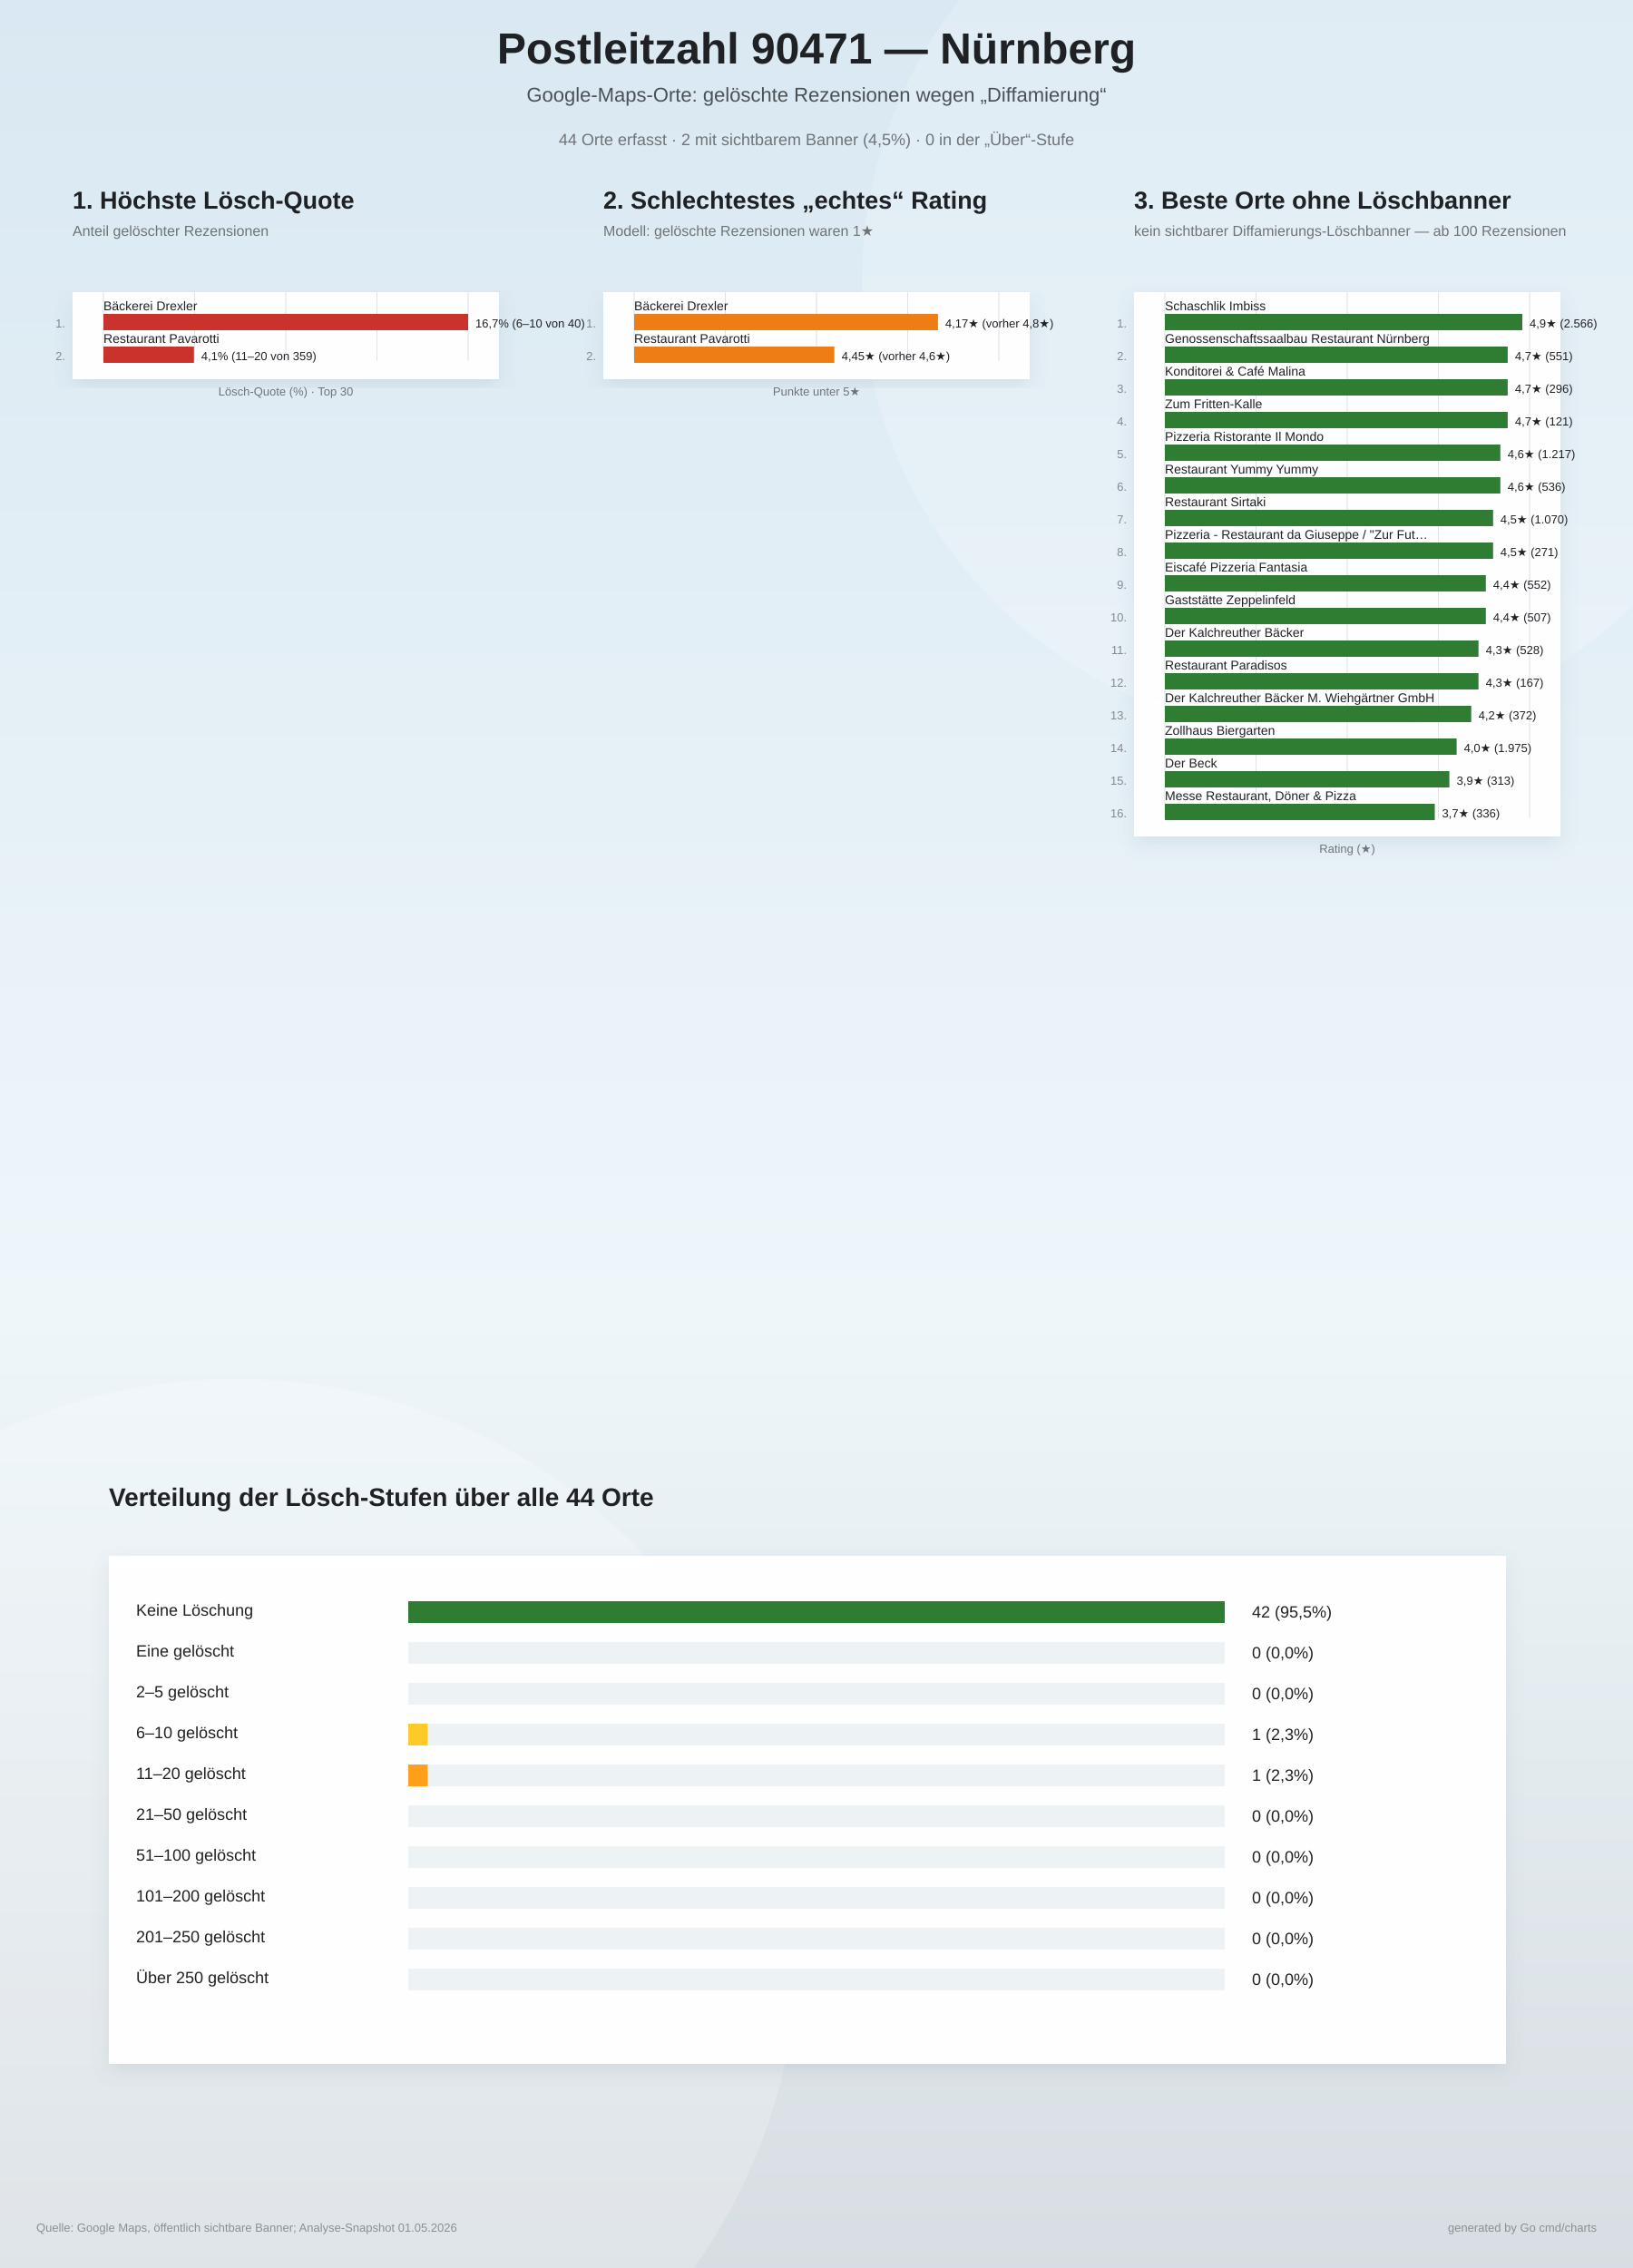
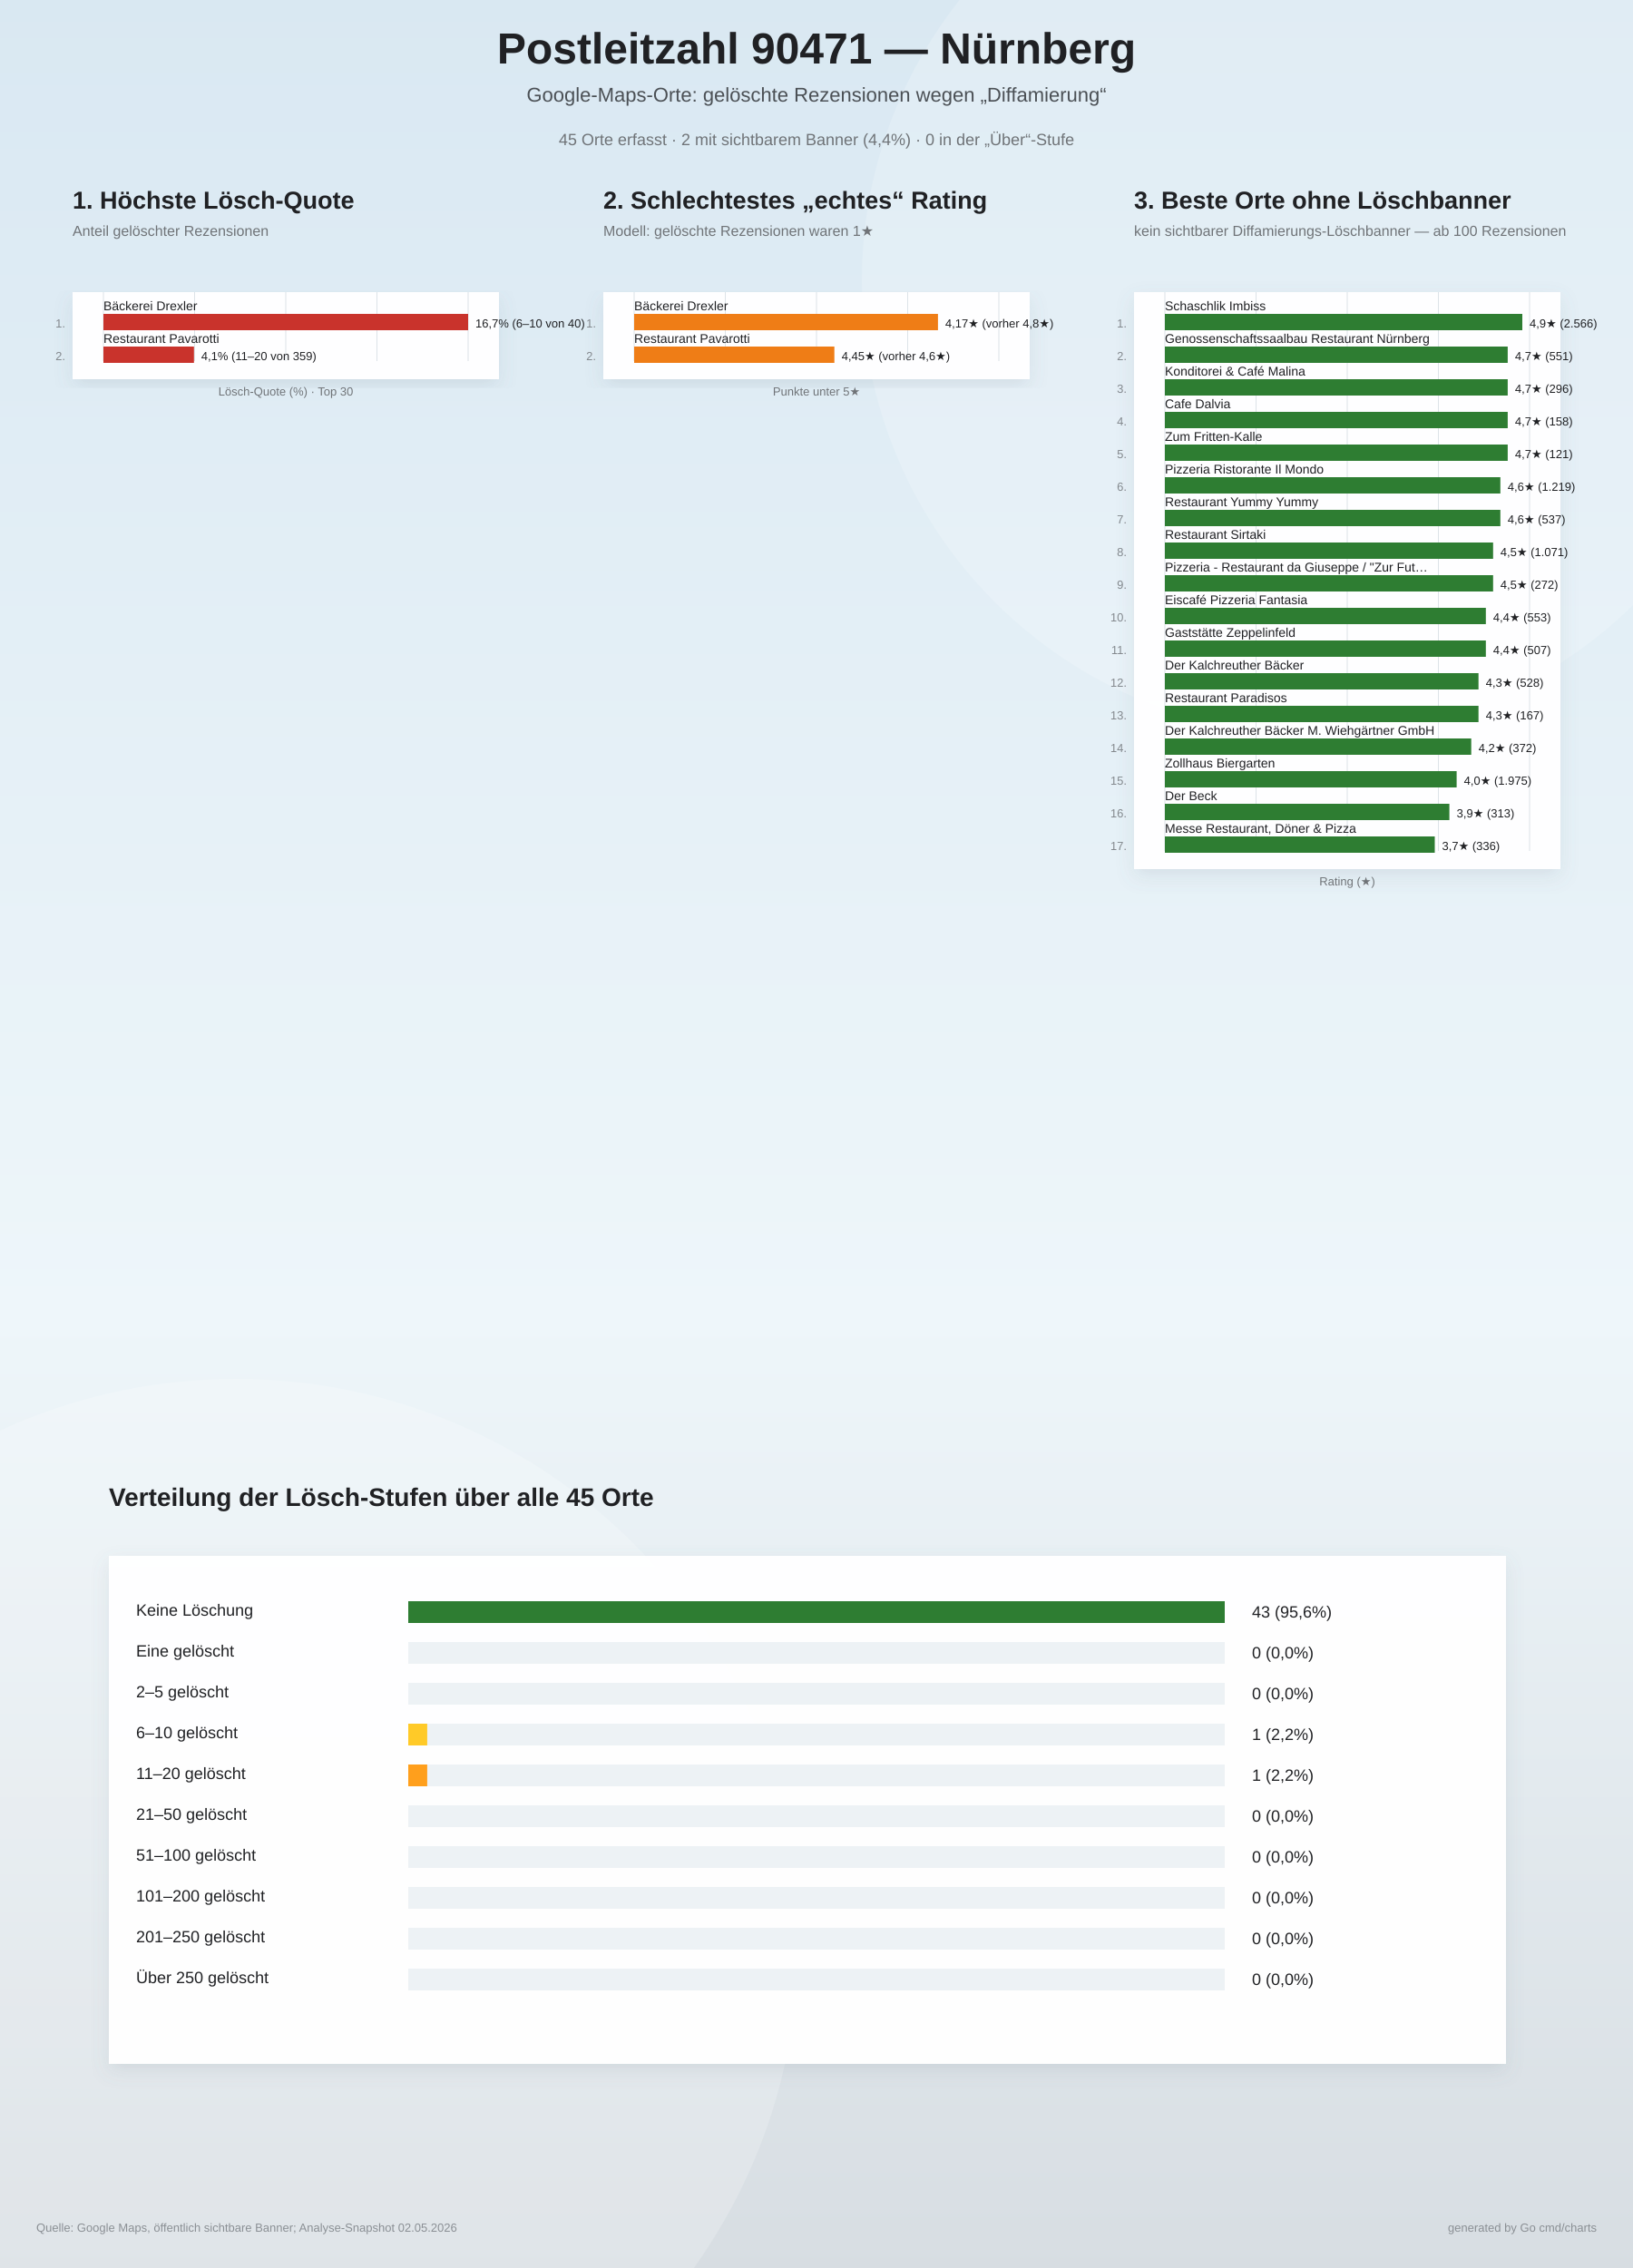
<svg xmlns="http://www.w3.org/2000/svg" width="1800" height="2500" viewBox="0 0 1800 2500">
  <defs>
    <linearGradient id="bg" x1="0" y1="0" x2="0" y2="1">
      <stop offset="0%" stop-color="#d9e8f2" />
      <stop offset="58%" stop-color="#eef6fa" />
      <stop offset="100%" stop-color="#d7dde2" />
    </linearGradient>
    <filter id="softShadow" x="-10%" y="-10%" width="120%" height="120%">
      <feDropShadow dx="0" dy="8" stdDeviation="10" flood-color="#6d7f8a" flood-opacity="0.16" />
    </filter>
  </defs>
  <rect width="100%" height="100%" fill="url(#bg)" />
  <circle cx="1450" cy="310" r="500" fill="#ffffff" opacity="0.18" />
  <circle cx="260" cy="2140" r="620" fill="#ffffff" opacity="0.20" />
  <text x="900" y="70" text-anchor="middle" font-family="Arial, sans-serif" font-size="48" font-weight="800" fill="#202124">Postleitzahl 90471 — Nürnberg</text>
  <text x="900" y="112" text-anchor="middle" font-family="Arial, sans-serif" font-size="22" fill="#4b5055">Google-Maps-Orte: gelöschte Rezensionen wegen „Diffamierung“</text>
-   <text x="900" y="160" text-anchor="middle" font-family="Arial, sans-serif" font-size="18" fill="#6f7377">44 Orte erfasst · 2 mit sichtbarem Banner (4,5%) · 0 in der „Über“-Stufe</text>
+   <text x="900" y="160" text-anchor="middle" font-family="Arial, sans-serif" font-size="18" fill="#6f7377">45 Orte erfasst · 2 mit sichtbarem Banner (4,4%) · 0 in der „Über“-Stufe</text>
  <g>
    <text x="80" y="230" font-family="Arial, sans-serif" font-size="27" font-weight="800" fill="#202124">1. Höchste Lösch-Quote</text>
    <text x="80" y="260" font-family="Arial, sans-serif" font-size="16" fill="#6f7377">Anteil gelöschter Rezensionen</text>
    <rect x="80" y="322" width="470" height="96" fill="#ffffff" opacity="0.96" filter="url(#softShadow)" />
    <line x1="114.0" y1="322" x2="114.0" y2="398.0" stroke="#dde3e8" stroke-width="1" />
    <line x1="214.5" y1="322" x2="214.5" y2="398.0" stroke="#dde3e8" stroke-width="1" />
    <line x1="315.0" y1="322" x2="315.0" y2="398.0" stroke="#dde3e8" stroke-width="1" />
    <line x1="415.5" y1="322" x2="415.5" y2="398.0" stroke="#dde3e8" stroke-width="1" />
    <line x1="516.0" y1="322" x2="516.0" y2="398.0" stroke="#dde3e8" stroke-width="1" />
    <text x="72" y="361.0" text-anchor="end" font-family="Arial, sans-serif" font-size="13" fill="#83888d">1.</text>
    <text x="114" y="342.0" font-family="Arial, sans-serif" font-size="14" fill="#202124">Bäckerei Drexler</text>
    <rect x="114" y="346.0" width="402.0" height="18" fill="#c9332c" />
    <text x="524.0" y="361.0" font-family="Arial, sans-serif" font-size="13" fill="#202124">16,7%  (6–10 von 40)</text>
    <text x="72" y="397.0" text-anchor="end" font-family="Arial, sans-serif" font-size="13" fill="#83888d">2.</text>
    <text x="114" y="378.0" font-family="Arial, sans-serif" font-size="14" fill="#202124">Restaurant Pavarotti</text>
    <rect x="114" y="382.0" width="99.8" height="18" fill="#c9332c" />
    <text x="221.8" y="397.0" font-family="Arial, sans-serif" font-size="13" fill="#202124">4,1%  (11–20 von 359)</text>
    <text x="315" y="436.0" text-anchor="middle" font-family="Arial, sans-serif" font-size="13" fill="#6f7377">Lösch-Quote (%) · Top 30</text>
  </g>
  <g>
    <text x="665" y="230" font-family="Arial, sans-serif" font-size="27" font-weight="800" fill="#202124">2. Schlechtestes „echtes“ Rating</text>
    <text x="665" y="260" font-family="Arial, sans-serif" font-size="16" fill="#6f7377">Modell: gelöschte Rezensionen waren 1★</text>
    <rect x="665" y="322" width="470" height="96" fill="#ffffff" opacity="0.96" filter="url(#softShadow)" />
    <line x1="699.0" y1="322" x2="699.0" y2="398.0" stroke="#dde3e8" stroke-width="1" />
    <line x1="799.5" y1="322" x2="799.5" y2="398.0" stroke="#dde3e8" stroke-width="1" />
    <line x1="900.0" y1="322" x2="900.0" y2="398.0" stroke="#dde3e8" stroke-width="1" />
    <line x1="1000.5" y1="322" x2="1000.5" y2="398.0" stroke="#dde3e8" stroke-width="1" />
    <line x1="1101.0" y1="322" x2="1101.0" y2="398.0" stroke="#dde3e8" stroke-width="1" />
    <text x="657" y="361.0" text-anchor="end" font-family="Arial, sans-serif" font-size="13" fill="#83888d">1.</text>
    <text x="699" y="342.0" font-family="Arial, sans-serif" font-size="14" fill="#202124">Bäckerei Drexler</text>
    <rect x="699" y="346.0" width="334.9" height="18" fill="#ef7d16" />
    <text x="1041.9" y="361.0" font-family="Arial, sans-serif" font-size="13" fill="#202124">4,17★  (vorher 4,8★)</text>
    <text x="657" y="397.0" text-anchor="end" font-family="Arial, sans-serif" font-size="13" fill="#83888d">2.</text>
    <text x="699" y="378.0" font-family="Arial, sans-serif" font-size="14" fill="#202124">Restaurant Pavarotti</text>
    <rect x="699" y="382.0" width="220.7" height="18" fill="#ef7d16" />
    <text x="927.7" y="397.0" font-family="Arial, sans-serif" font-size="13" fill="#202124">4,45★  (vorher 4,6★)</text>
    <text x="900" y="436.0" text-anchor="middle" font-family="Arial, sans-serif" font-size="13" fill="#6f7377">Punkte unter 5★</text>
  </g>
  <g>
    <text x="1250" y="230" font-family="Arial, sans-serif" font-size="27" font-weight="800" fill="#202124">3. Beste Orte ohne Löschbanner</text>
    <text x="1250" y="260" font-family="Arial, sans-serif" font-size="16" fill="#6f7377">kein sichtbarer Diffamierungs-Löschbanner — ab 100 Rezensionen</text>
-     <rect x="1250" y="322" width="470" height="600" fill="#ffffff" opacity="0.96" filter="url(#softShadow)" />
-     <line x1="1284.0" y1="322" x2="1284.0" y2="902.0" stroke="#dde3e8" stroke-width="1" />
-     <line x1="1384.5" y1="322" x2="1384.5" y2="902.0" stroke="#dde3e8" stroke-width="1" />
-     <line x1="1485.0" y1="322" x2="1485.0" y2="902.0" stroke="#dde3e8" stroke-width="1" />
-     <line x1="1585.5" y1="322" x2="1585.5" y2="902.0" stroke="#dde3e8" stroke-width="1" />
-     <line x1="1686.0" y1="322" x2="1686.0" y2="902.0" stroke="#dde3e8" stroke-width="1" />
+     <rect x="1250" y="322" width="470" height="636" fill="#ffffff" opacity="0.96" filter="url(#softShadow)" />
+     <line x1="1284.0" y1="322" x2="1284.0" y2="938.0" stroke="#dde3e8" stroke-width="1" />
+     <line x1="1384.5" y1="322" x2="1384.5" y2="938.0" stroke="#dde3e8" stroke-width="1" />
+     <line x1="1485.0" y1="322" x2="1485.0" y2="938.0" stroke="#dde3e8" stroke-width="1" />
+     <line x1="1585.5" y1="322" x2="1585.5" y2="938.0" stroke="#dde3e8" stroke-width="1" />
+     <line x1="1686.0" y1="322" x2="1686.0" y2="938.0" stroke="#dde3e8" stroke-width="1" />
    <text x="1242" y="361.0" text-anchor="end" font-family="Arial, sans-serif" font-size="13" fill="#83888d">1.</text>
    <text x="1284" y="342.0" font-family="Arial, sans-serif" font-size="14" fill="#202124">Schaschlik Imbiss</text>
    <rect x="1284" y="346.0" width="394.0" height="18" fill="#2e7d32" />
    <text x="1686.0" y="361.0" font-family="Arial, sans-serif" font-size="13" fill="#202124">4,9★  (2.566)</text>
    <text x="1242" y="397.0" text-anchor="end" font-family="Arial, sans-serif" font-size="13" fill="#83888d">2.</text>
    <text x="1284" y="378.0" font-family="Arial, sans-serif" font-size="14" fill="#202124">Genossenschaftssaalbau Restaurant Nürnberg</text>
    <rect x="1284" y="382.0" width="377.9" height="18" fill="#2e7d32" />
    <text x="1669.9" y="397.0" font-family="Arial, sans-serif" font-size="13" fill="#202124">4,7★  (551)</text>
    <text x="1242" y="433.0" text-anchor="end" font-family="Arial, sans-serif" font-size="13" fill="#83888d">3.</text>
    <text x="1284" y="414.0" font-family="Arial, sans-serif" font-size="14" fill="#202124">Konditorei &amp; Café Malina</text>
    <rect x="1284" y="418.0" width="377.9" height="18" fill="#2e7d32" />
    <text x="1669.9" y="433.0" font-family="Arial, sans-serif" font-size="13" fill="#202124">4,7★  (296)</text>
    <text x="1242" y="469.0" text-anchor="end" font-family="Arial, sans-serif" font-size="13" fill="#83888d">4.</text>
-     <text x="1284" y="450.0" font-family="Arial, sans-serif" font-size="14" fill="#202124">Zum Fritten-Kalle</text>
+     <text x="1284" y="450.0" font-family="Arial, sans-serif" font-size="14" fill="#202124">Cafe Dalvia</text>
    <rect x="1284" y="454.0" width="377.9" height="18" fill="#2e7d32" />
-     <text x="1669.9" y="469.0" font-family="Arial, sans-serif" font-size="13" fill="#202124">4,7★  (121)</text>
+     <text x="1669.9" y="469.0" font-family="Arial, sans-serif" font-size="13" fill="#202124">4,7★  (158)</text>
    <text x="1242" y="505.0" text-anchor="end" font-family="Arial, sans-serif" font-size="13" fill="#83888d">5.</text>
-     <text x="1284" y="486.0" font-family="Arial, sans-serif" font-size="14" fill="#202124">Pizzeria Ristorante Il Mondo</text>
-     <rect x="1284" y="490.0" width="369.8" height="18" fill="#2e7d32" />
-     <text x="1661.8" y="505.0" font-family="Arial, sans-serif" font-size="13" fill="#202124">4,6★  (1.217)</text>
+     <text x="1284" y="486.0" font-family="Arial, sans-serif" font-size="14" fill="#202124">Zum Fritten-Kalle</text>
+     <rect x="1284" y="490.0" width="377.9" height="18" fill="#2e7d32" />
+     <text x="1669.9" y="505.0" font-family="Arial, sans-serif" font-size="13" fill="#202124">4,7★  (121)</text>
    <text x="1242" y="541.0" text-anchor="end" font-family="Arial, sans-serif" font-size="13" fill="#83888d">6.</text>
-     <text x="1284" y="522.0" font-family="Arial, sans-serif" font-size="14" fill="#202124">Restaurant Yummy Yummy</text>
+     <text x="1284" y="522.0" font-family="Arial, sans-serif" font-size="14" fill="#202124">Pizzeria Ristorante Il Mondo</text>
    <rect x="1284" y="526.0" width="369.8" height="18" fill="#2e7d32" />
-     <text x="1661.8" y="541.0" font-family="Arial, sans-serif" font-size="13" fill="#202124">4,6★  (536)</text>
+     <text x="1661.8" y="541.0" font-family="Arial, sans-serif" font-size="13" fill="#202124">4,6★  (1.219)</text>
    <text x="1242" y="577.0" text-anchor="end" font-family="Arial, sans-serif" font-size="13" fill="#83888d">7.</text>
-     <text x="1284" y="558.0" font-family="Arial, sans-serif" font-size="14" fill="#202124">Restaurant Sirtaki</text>
-     <rect x="1284" y="562.0" width="361.8" height="18" fill="#2e7d32" />
-     <text x="1653.8" y="577.0" font-family="Arial, sans-serif" font-size="13" fill="#202124">4,5★  (1.070)</text>
+     <text x="1284" y="558.0" font-family="Arial, sans-serif" font-size="14" fill="#202124">Restaurant Yummy Yummy</text>
+     <rect x="1284" y="562.0" width="369.8" height="18" fill="#2e7d32" />
+     <text x="1661.8" y="577.0" font-family="Arial, sans-serif" font-size="13" fill="#202124">4,6★  (537)</text>
    <text x="1242" y="613.0" text-anchor="end" font-family="Arial, sans-serif" font-size="13" fill="#83888d">8.</text>
-     <text x="1284" y="594.0" font-family="Arial, sans-serif" font-size="14" fill="#202124">Pizzeria - Restaurant da Giuseppe / "Zur Fut…</text>
+     <text x="1284" y="594.0" font-family="Arial, sans-serif" font-size="14" fill="#202124">Restaurant Sirtaki</text>
    <rect x="1284" y="598.0" width="361.8" height="18" fill="#2e7d32" />
-     <text x="1653.8" y="613.0" font-family="Arial, sans-serif" font-size="13" fill="#202124">4,5★  (271)</text>
+     <text x="1653.8" y="613.0" font-family="Arial, sans-serif" font-size="13" fill="#202124">4,5★  (1.071)</text>
    <text x="1242" y="649.0" text-anchor="end" font-family="Arial, sans-serif" font-size="13" fill="#83888d">9.</text>
-     <text x="1284" y="630.0" font-family="Arial, sans-serif" font-size="14" fill="#202124">Eiscafé Pizzeria Fantasia</text>
-     <rect x="1284" y="634.0" width="353.8" height="18" fill="#2e7d32" />
-     <text x="1645.8" y="649.0" font-family="Arial, sans-serif" font-size="13" fill="#202124">4,4★  (552)</text>
+     <text x="1284" y="630.0" font-family="Arial, sans-serif" font-size="14" fill="#202124">Pizzeria - Restaurant da Giuseppe / "Zur Fut…</text>
+     <rect x="1284" y="634.0" width="361.8" height="18" fill="#2e7d32" />
+     <text x="1653.8" y="649.0" font-family="Arial, sans-serif" font-size="13" fill="#202124">4,5★  (272)</text>
    <text x="1242" y="685.0" text-anchor="end" font-family="Arial, sans-serif" font-size="13" fill="#83888d">10.</text>
-     <text x="1284" y="666.0" font-family="Arial, sans-serif" font-size="14" fill="#202124">Gaststätte Zeppelinfeld</text>
+     <text x="1284" y="666.0" font-family="Arial, sans-serif" font-size="14" fill="#202124">Eiscafé Pizzeria Fantasia</text>
    <rect x="1284" y="670.0" width="353.8" height="18" fill="#2e7d32" />
-     <text x="1645.8" y="685.0" font-family="Arial, sans-serif" font-size="13" fill="#202124">4,4★  (507)</text>
+     <text x="1645.8" y="685.0" font-family="Arial, sans-serif" font-size="13" fill="#202124">4,4★  (553)</text>
    <text x="1242" y="721.0" text-anchor="end" font-family="Arial, sans-serif" font-size="13" fill="#83888d">11.</text>
-     <text x="1284" y="702.0" font-family="Arial, sans-serif" font-size="14" fill="#202124">Der Kalchreuther Bäcker</text>
-     <rect x="1284" y="706.0" width="345.7" height="18" fill="#2e7d32" />
-     <text x="1637.7" y="721.0" font-family="Arial, sans-serif" font-size="13" fill="#202124">4,3★  (528)</text>
+     <text x="1284" y="702.0" font-family="Arial, sans-serif" font-size="14" fill="#202124">Gaststätte Zeppelinfeld</text>
+     <rect x="1284" y="706.0" width="353.8" height="18" fill="#2e7d32" />
+     <text x="1645.8" y="721.0" font-family="Arial, sans-serif" font-size="13" fill="#202124">4,4★  (507)</text>
    <text x="1242" y="757.0" text-anchor="end" font-family="Arial, sans-serif" font-size="13" fill="#83888d">12.</text>
-     <text x="1284" y="738.0" font-family="Arial, sans-serif" font-size="14" fill="#202124">Restaurant Paradisos</text>
+     <text x="1284" y="738.0" font-family="Arial, sans-serif" font-size="14" fill="#202124">Der Kalchreuther Bäcker</text>
    <rect x="1284" y="742.0" width="345.7" height="18" fill="#2e7d32" />
-     <text x="1637.7" y="757.0" font-family="Arial, sans-serif" font-size="13" fill="#202124">4,3★  (167)</text>
+     <text x="1637.7" y="757.0" font-family="Arial, sans-serif" font-size="13" fill="#202124">4,3★  (528)</text>
    <text x="1242" y="793.0" text-anchor="end" font-family="Arial, sans-serif" font-size="13" fill="#83888d">13.</text>
-     <text x="1284" y="774.0" font-family="Arial, sans-serif" font-size="14" fill="#202124">Der Kalchreuther Bäcker M. Wiehgärtner GmbH</text>
-     <rect x="1284" y="778.0" width="337.7" height="18" fill="#2e7d32" />
-     <text x="1629.7" y="793.0" font-family="Arial, sans-serif" font-size="13" fill="#202124">4,2★  (372)</text>
+     <text x="1284" y="774.0" font-family="Arial, sans-serif" font-size="14" fill="#202124">Restaurant Paradisos</text>
+     <rect x="1284" y="778.0" width="345.7" height="18" fill="#2e7d32" />
+     <text x="1637.7" y="793.0" font-family="Arial, sans-serif" font-size="13" fill="#202124">4,3★  (167)</text>
    <text x="1242" y="829.0" text-anchor="end" font-family="Arial, sans-serif" font-size="13" fill="#83888d">14.</text>
-     <text x="1284" y="810.0" font-family="Arial, sans-serif" font-size="14" fill="#202124">Zollhaus Biergarten</text>
-     <rect x="1284" y="814.0" width="321.6" height="18" fill="#2e7d32" />
-     <text x="1613.6" y="829.0" font-family="Arial, sans-serif" font-size="13" fill="#202124">4,0★  (1.975)</text>
+     <text x="1284" y="810.0" font-family="Arial, sans-serif" font-size="14" fill="#202124">Der Kalchreuther Bäcker M. Wiehgärtner GmbH</text>
+     <rect x="1284" y="814.0" width="337.7" height="18" fill="#2e7d32" />
+     <text x="1629.7" y="829.0" font-family="Arial, sans-serif" font-size="13" fill="#202124">4,2★  (372)</text>
    <text x="1242" y="865.0" text-anchor="end" font-family="Arial, sans-serif" font-size="13" fill="#83888d">15.</text>
-     <text x="1284" y="846.0" font-family="Arial, sans-serif" font-size="14" fill="#202124">Der Beck</text>
-     <rect x="1284" y="850.0" width="313.6" height="18" fill="#2e7d32" />
-     <text x="1605.6" y="865.0" font-family="Arial, sans-serif" font-size="13" fill="#202124">3,9★  (313)</text>
+     <text x="1284" y="846.0" font-family="Arial, sans-serif" font-size="14" fill="#202124">Zollhaus Biergarten</text>
+     <rect x="1284" y="850.0" width="321.6" height="18" fill="#2e7d32" />
+     <text x="1613.6" y="865.0" font-family="Arial, sans-serif" font-size="13" fill="#202124">4,0★  (1.975)</text>
    <text x="1242" y="901.0" text-anchor="end" font-family="Arial, sans-serif" font-size="13" fill="#83888d">16.</text>
-     <text x="1284" y="882.0" font-family="Arial, sans-serif" font-size="14" fill="#202124">Messe Restaurant, Döner &amp; Pizza</text>
-     <rect x="1284" y="886.0" width="297.5" height="18" fill="#2e7d32" />
-     <text x="1589.5" y="901.0" font-family="Arial, sans-serif" font-size="13" fill="#202124">3,7★  (336)</text>
-     <text x="1485" y="940.0" text-anchor="middle" font-family="Arial, sans-serif" font-size="13" fill="#6f7377">Rating (★)</text>
+     <text x="1284" y="882.0" font-family="Arial, sans-serif" font-size="14" fill="#202124">Der Beck</text>
+     <rect x="1284" y="886.0" width="313.6" height="18" fill="#2e7d32" />
+     <text x="1605.6" y="901.0" font-family="Arial, sans-serif" font-size="13" fill="#202124">3,9★  (313)</text>
+     <text x="1242" y="937.0" text-anchor="end" font-family="Arial, sans-serif" font-size="13" fill="#83888d">17.</text>
+     <text x="1284" y="918.0" font-family="Arial, sans-serif" font-size="14" fill="#202124">Messe Restaurant, Döner &amp; Pizza</text>
+     <rect x="1284" y="922.0" width="297.5" height="18" fill="#2e7d32" />
+     <text x="1589.5" y="937.0" font-family="Arial, sans-serif" font-size="13" fill="#202124">3,7★  (336)</text>
+     <text x="1485" y="976.0" text-anchor="middle" font-family="Arial, sans-serif" font-size="13" fill="#6f7377">Rating (★)</text>
  </g>
  <g>
-     <text x="120" y="1660" font-family="Arial, sans-serif" font-size="28" font-weight="800" fill="#202124">Verteilung der Lösch-Stufen über alle 44 Orte</text>
+     <text x="120" y="1660" font-family="Arial, sans-serif" font-size="28" font-weight="800" fill="#202124">Verteilung der Lösch-Stufen über alle 45 Orte</text>
    <rect x="120" y="1715" width="1540" height="560" fill="#ffffff" opacity="0.96" filter="url(#softShadow)" />
    <text x="150" y="1781" font-family="Arial, sans-serif" font-size="18" fill="#202124">Keine Löschung</text>
    <rect x="450" y="1765" width="900" height="24" fill="#edf2f5" />
    <rect x="450" y="1765" width="900.0" height="24" fill="#2e7d32" />
-     <text x="1380" y="1783" font-family="Arial, sans-serif" font-size="18" fill="#202124">42 (95,5%)</text>
+     <text x="1380" y="1783" font-family="Arial, sans-serif" font-size="18" fill="#202124">43 (95,6%)</text>
    <text x="150" y="1826" font-family="Arial, sans-serif" font-size="18" fill="#202124">Eine gelöscht</text>
    <rect x="450" y="1810" width="900" height="24" fill="#edf2f5" />
    <rect x="450" y="1810" width="0.0" height="24" fill="#8bc34a" />
    <text x="1380" y="1828" font-family="Arial, sans-serif" font-size="18" fill="#202124">0 (0,0%)</text>
    <text x="150" y="1871" font-family="Arial, sans-serif" font-size="18" fill="#202124">2–5 gelöscht</text>
    <rect x="450" y="1855" width="900" height="24" fill="#edf2f5" />
    <rect x="450" y="1855" width="0.0" height="24" fill="#cddc39" />
    <text x="1380" y="1873" font-family="Arial, sans-serif" font-size="18" fill="#202124">0 (0,0%)</text>
    <text x="150" y="1916" font-family="Arial, sans-serif" font-size="18" fill="#202124">6–10 gelöscht</text>
    <rect x="450" y="1900" width="900" height="24" fill="#edf2f5" />
-     <rect x="450" y="1900" width="21.4" height="24" fill="#ffca28" />
-     <text x="1380" y="1918" font-family="Arial, sans-serif" font-size="18" fill="#202124">1 (2,3%)</text>
+     <rect x="450" y="1900" width="20.9" height="24" fill="#ffca28" />
+     <text x="1380" y="1918" font-family="Arial, sans-serif" font-size="18" fill="#202124">1 (2,2%)</text>
    <text x="150" y="1961" font-family="Arial, sans-serif" font-size="18" fill="#202124">11–20 gelöscht</text>
    <rect x="450" y="1945" width="900" height="24" fill="#edf2f5" />
-     <rect x="450" y="1945" width="21.4" height="24" fill="#ff9f1c" />
-     <text x="1380" y="1963" font-family="Arial, sans-serif" font-size="18" fill="#202124">1 (2,3%)</text>
+     <rect x="450" y="1945" width="20.9" height="24" fill="#ff9f1c" />
+     <text x="1380" y="1963" font-family="Arial, sans-serif" font-size="18" fill="#202124">1 (2,2%)</text>
    <text x="150" y="2006" font-family="Arial, sans-serif" font-size="18" fill="#202124">21–50 gelöscht</text>
    <rect x="450" y="1990" width="900" height="24" fill="#edf2f5" />
    <rect x="450" y="1990" width="0.0" height="24" fill="#ff6d00" />
    <text x="1380" y="2008" font-family="Arial, sans-serif" font-size="18" fill="#202124">0 (0,0%)</text>
    <text x="150" y="2051" font-family="Arial, sans-serif" font-size="18" fill="#202124">51–100 gelöscht</text>
    <rect x="450" y="2035" width="900" height="24" fill="#edf2f5" />
    <rect x="450" y="2035" width="0.0" height="24" fill="#e5391b" />
    <text x="1380" y="2053" font-family="Arial, sans-serif" font-size="18" fill="#202124">0 (0,0%)</text>
    <text x="150" y="2096" font-family="Arial, sans-serif" font-size="18" fill="#202124">101–200 gelöscht</text>
    <rect x="450" y="2080" width="900" height="24" fill="#edf2f5" />
    <rect x="450" y="2080" width="0.0" height="24" fill="#c62828" />
    <text x="1380" y="2098" font-family="Arial, sans-serif" font-size="18" fill="#202124">0 (0,0%)</text>
    <text x="150" y="2141" font-family="Arial, sans-serif" font-size="18" fill="#202124">201–250 gelöscht</text>
    <rect x="450" y="2125" width="900" height="24" fill="#edf2f5" />
    <rect x="450" y="2125" width="0.0" height="24" fill="#8e1919" />
    <text x="1380" y="2143" font-family="Arial, sans-serif" font-size="18" fill="#202124">0 (0,0%)</text>
    <text x="150" y="2186" font-family="Arial, sans-serif" font-size="18" fill="#202124">Über 250 gelöscht</text>
    <rect x="450" y="2170" width="900" height="24" fill="#edf2f5" />
    <rect x="450" y="2170" width="0.0" height="24" fill="#5b0f0f" />
    <text x="1380" y="2188" font-family="Arial, sans-serif" font-size="18" fill="#202124">0 (0,0%)</text>
  </g>
-   <text x="40" y="2460" font-family="Arial, sans-serif" font-size="13" fill="#8a8f94">Quelle: Google Maps, öffentlich sichtbare Banner; Analyse-Snapshot 01.05.2026</text>
+   <text x="40" y="2460" font-family="Arial, sans-serif" font-size="13" fill="#8a8f94">Quelle: Google Maps, öffentlich sichtbare Banner; Analyse-Snapshot 02.05.2026</text>
  <text x="1760" y="2460" text-anchor="end" font-family="Arial, sans-serif" font-size="13" fill="#8a8f94">generated by Go cmd/charts</text>
</svg>
